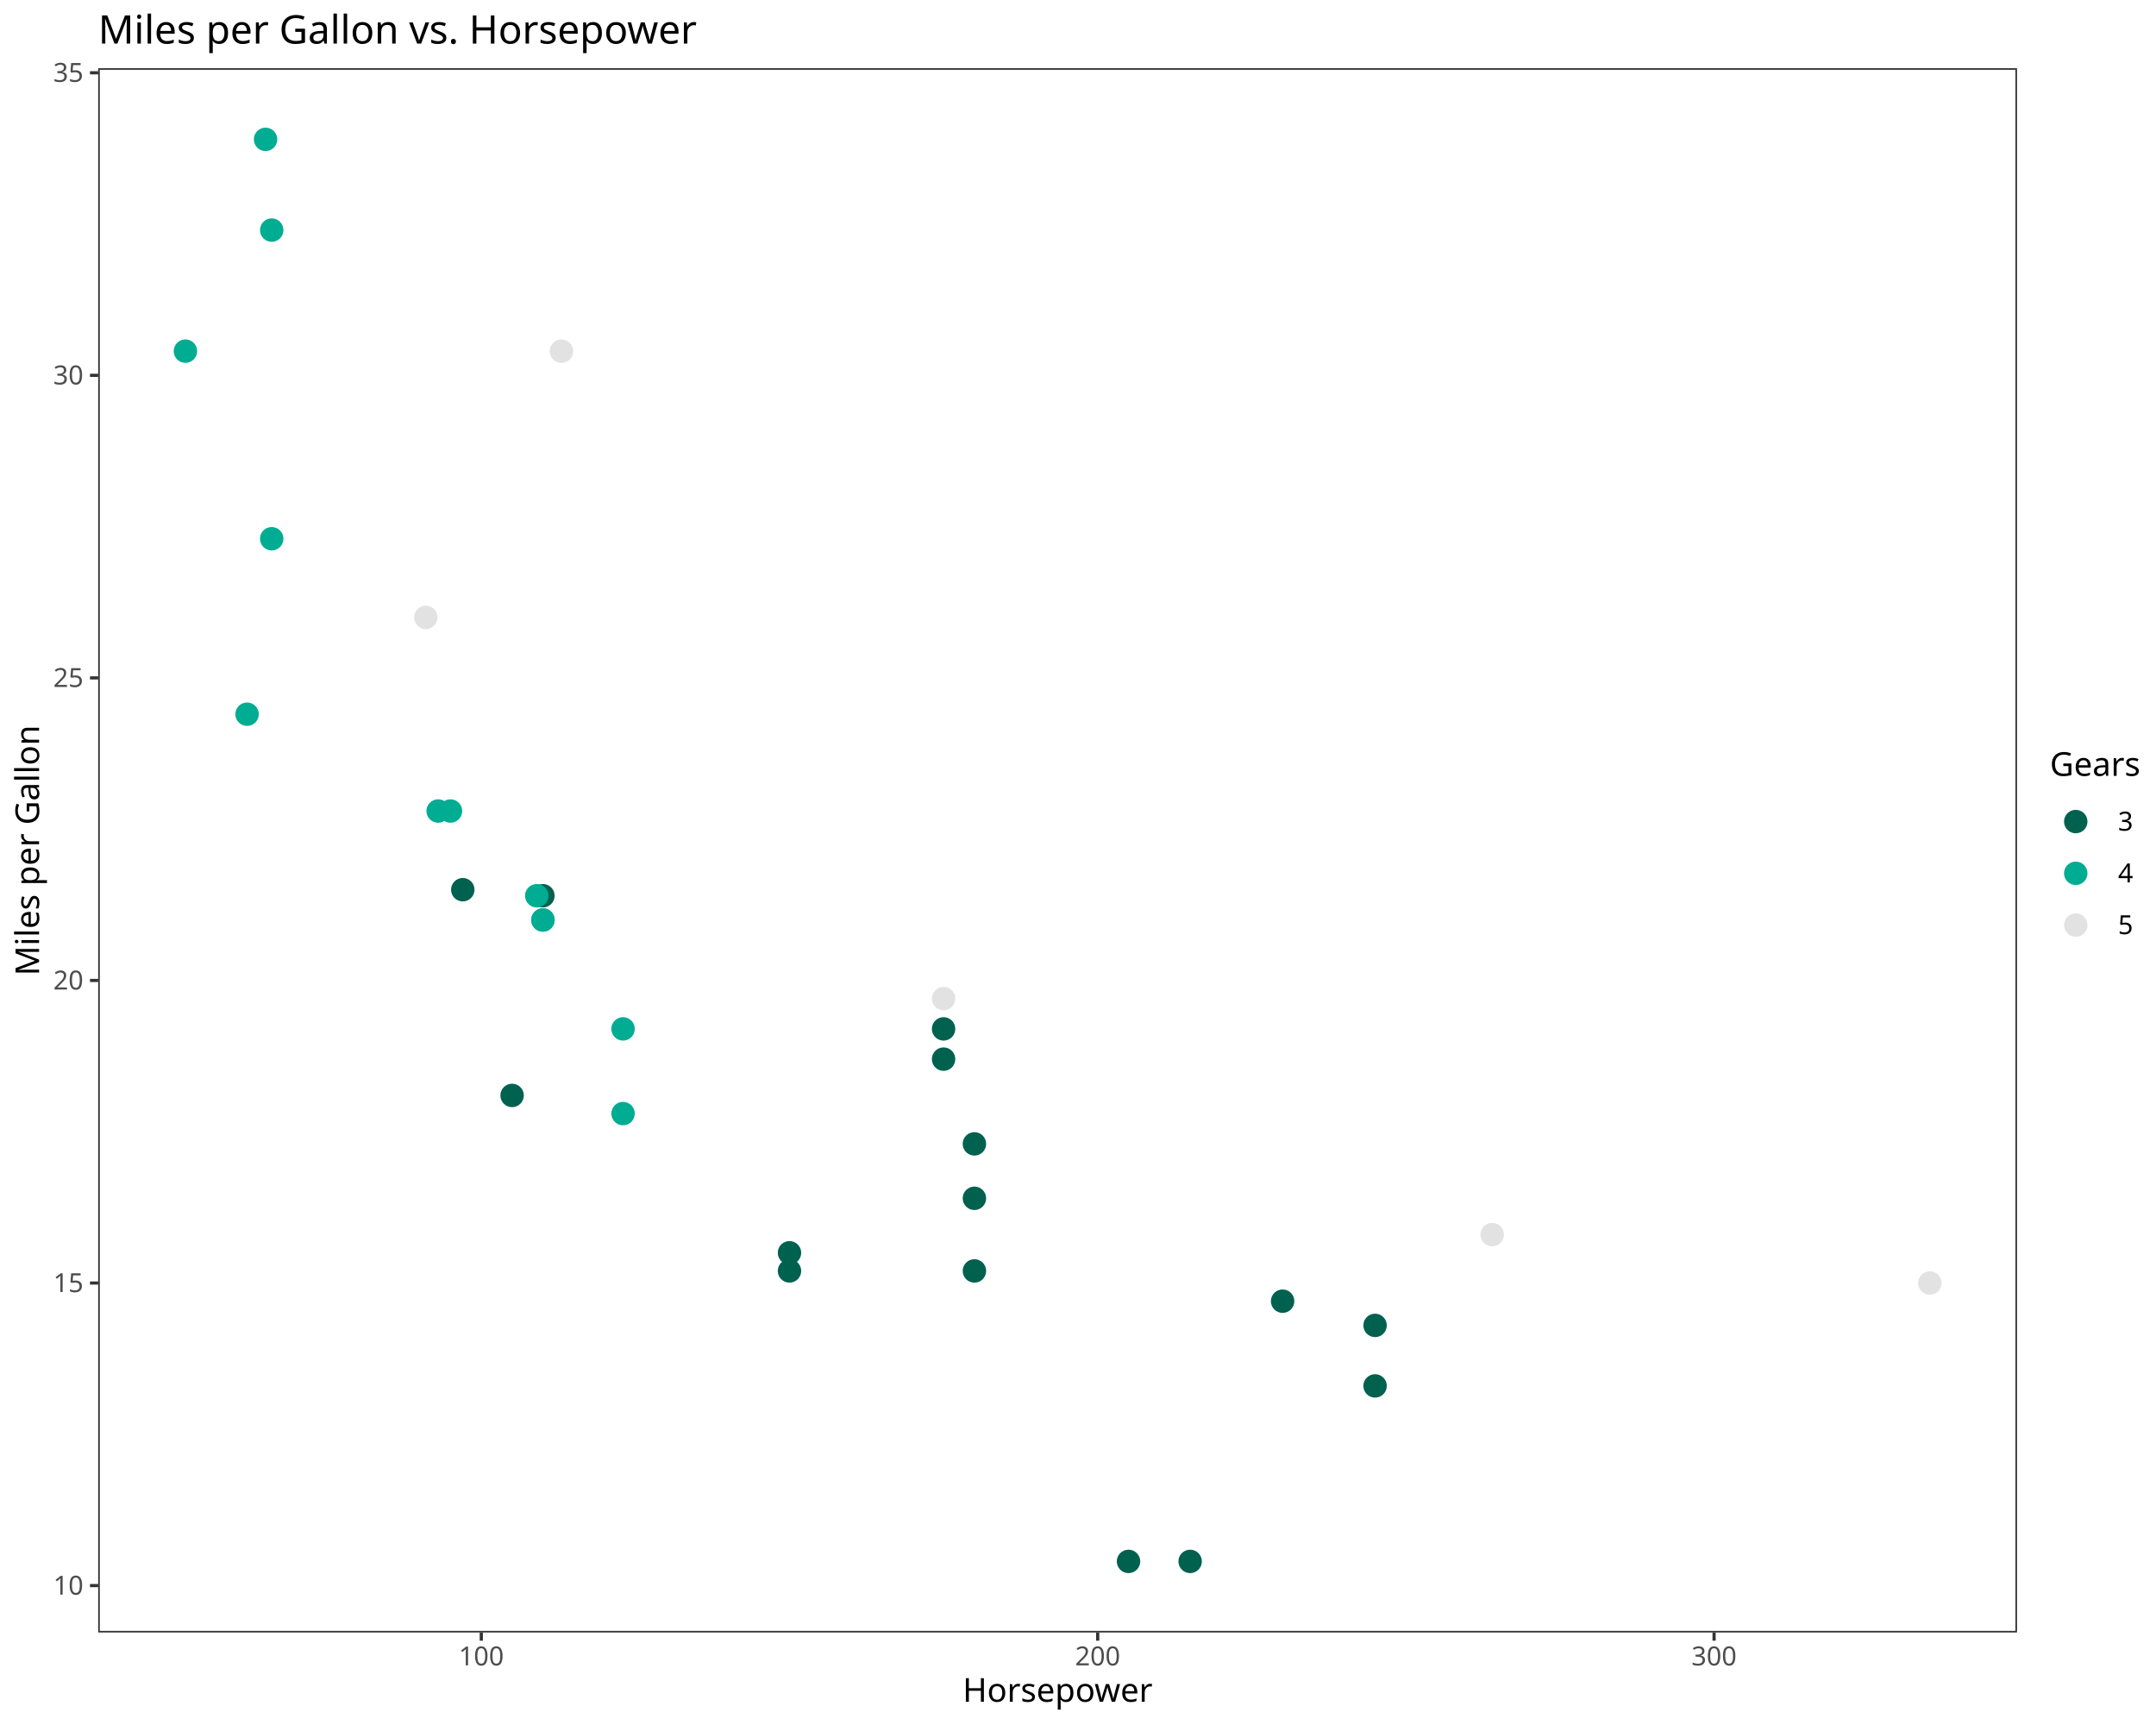
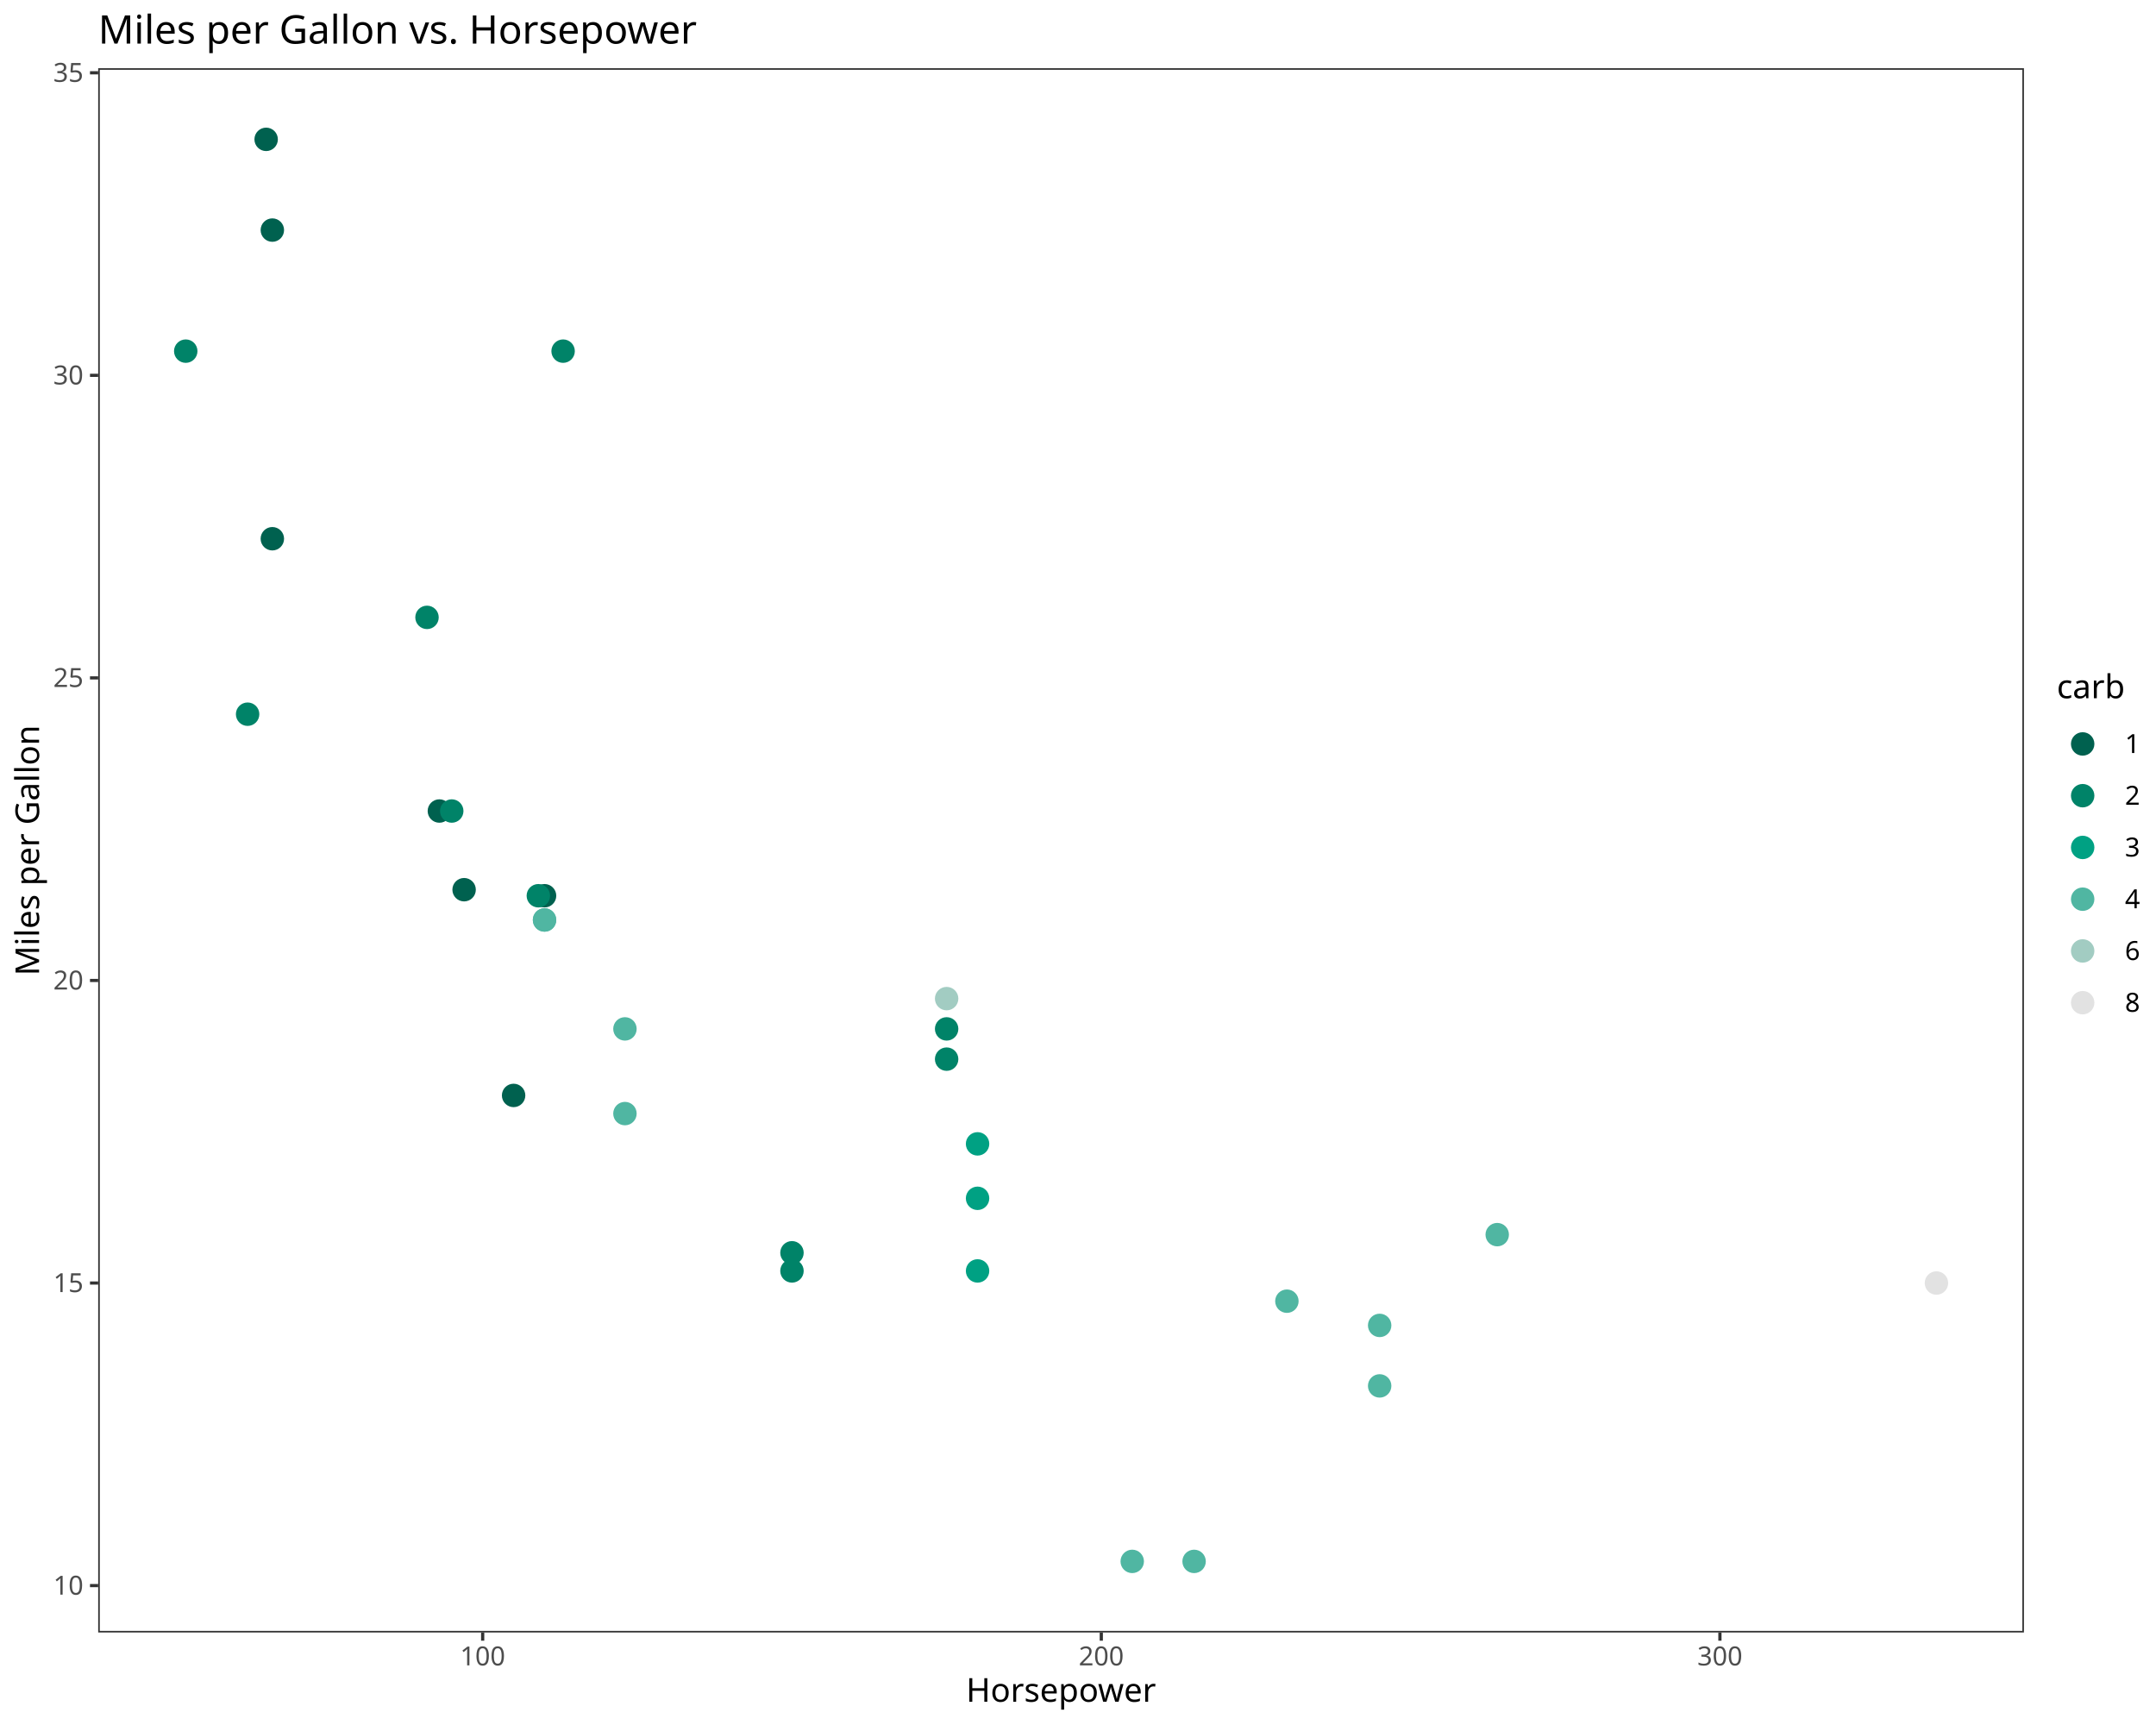
<svg xmlns="http://www.w3.org/2000/svg" class="svglite" data-engine-version="2.0" width="720.00pt" height="576.00pt" viewBox="0 0 720.00 576.00">
  <defs>
    <style type="text/css">
    .svglite line, .svglite polyline, .svglite polygon, .svglite path, .svglite rect, .svglite circle {
      fill: none;
      stroke: #000000;
      stroke-linecap: round;
      stroke-linejoin: round;
      stroke-miterlimit: 10.00;
    }
  </style>
  </defs>
  <rect width="100%" height="100%" style="stroke: none; fill: #FFFFFF;" />
  <defs>
    <clipPath id="cpMC4wMHw3MjAuMDB8MC4wMHw1NzYuMDA=">
      <rect x="0.00" y="0.00" width="720.00" height="576.00" />
    </clipPath>
  </defs>
  <g clip-path="url(#cpMC4wMHw3MjAuMDB8MC4wMHw1NzYuMDA=)">
    <rect x="0.00" y="0.00" width="720.00" height="576.00" style="stroke-width: 1.07; stroke: #FFFFFF; fill: #FFFFFF;" />
  </g>
  <defs>
-     <clipPath id="cpMzIuNzl8NjczLjYwfDIyLjc4fDU0NS4xMQ==">
-       <rect x="32.79" y="22.78" width="640.80" height="522.33" />
+     <clipPath id="cpMzIuNzl8Njc1LjkxfDIyLjc4fDU0NS4xMQ==">
+       <rect x="32.79" y="22.78" width="643.11" height="522.33" />
    </clipPath>
  </defs>
-   <g clip-path="url(#cpMzIuNzl8NjczLjYwfDIyLjc4fDU0NS4xMQ==)">
-     <rect x="32.79" y="22.78" width="640.80" height="522.33" style="stroke-width: 1.07; stroke: none; fill: #FFFFFF;" />
-     <circle cx="181.31" cy="307.19" r="3.56" style="stroke-width: 0.71; stroke: #00AC92; fill: #00AC92;" />
-     <circle cx="181.31" cy="307.19" r="3.56" style="stroke-width: 0.71; stroke: #00AC92; fill: #00AC92;" />
-     <circle cx="146.32" cy="270.81" r="3.56" style="stroke-width: 0.71; stroke: #00AC92; fill: #00AC92;" />
-     <circle cx="181.31" cy="299.10" r="3.56" style="stroke-width: 0.71; stroke: #00614F; fill: #00614F;" />
-     <circle cx="315.11" cy="353.66" r="3.56" style="stroke-width: 0.71; stroke: #00614F; fill: #00614F;" />
-     <circle cx="171.02" cy="365.78" r="3.56" style="stroke-width: 0.71; stroke: #00614F; fill: #00614F;" />
-     <circle cx="459.21" cy="442.57" r="3.56" style="stroke-width: 0.71; stroke: #00614F; fill: #00614F;" />
-     <circle cx="82.51" cy="238.48" r="3.56" style="stroke-width: 0.71; stroke: #00AC92; fill: #00AC92;" />
-     <circle cx="150.44" cy="270.81" r="3.56" style="stroke-width: 0.71; stroke: #00AC92; fill: #00AC92;" />
-     <circle cx="208.07" cy="343.56" r="3.56" style="stroke-width: 0.71; stroke: #00AC92; fill: #00AC92;" />
-     <circle cx="208.07" cy="371.84" r="3.56" style="stroke-width: 0.71; stroke: #00AC92; fill: #00AC92;" />
-     <circle cx="325.41" cy="400.13" r="3.56" style="stroke-width: 0.71; stroke: #00614F; fill: #00614F;" />
-     <circle cx="325.41" cy="381.95" r="3.56" style="stroke-width: 0.71; stroke: #00614F; fill: #00614F;" />
-     <circle cx="325.41" cy="424.38" r="3.56" style="stroke-width: 0.71; stroke: #00614F; fill: #00614F;" />
-     <circle cx="376.87" cy="521.37" r="3.56" style="stroke-width: 0.71; stroke: #00614F; fill: #00614F;" />
-     <circle cx="397.45" cy="521.37" r="3.56" style="stroke-width: 0.71; stroke: #00614F; fill: #00614F;" />
-     <circle cx="428.33" cy="434.48" r="3.56" style="stroke-width: 0.71; stroke: #00614F; fill: #00614F;" />
-     <circle cx="90.74" cy="76.83" r="3.56" style="stroke-width: 0.71; stroke: #00AC92; fill: #00AC92;" />
-     <circle cx="61.92" cy="117.25" r="3.56" style="stroke-width: 0.71; stroke: #00AC92; fill: #00AC92;" />
-     <circle cx="88.68" cy="46.53" r="3.56" style="stroke-width: 0.71; stroke: #00AC92; fill: #00AC92;" />
-     <circle cx="154.55" cy="297.08" r="3.56" style="stroke-width: 0.71; stroke: #00614F; fill: #00614F;" />
-     <circle cx="263.65" cy="418.32" r="3.56" style="stroke-width: 0.71; stroke: #00614F; fill: #00614F;" />
-     <circle cx="263.65" cy="424.38" r="3.56" style="stroke-width: 0.71; stroke: #00614F; fill: #00614F;" />
-     <circle cx="459.21" cy="462.77" r="3.56" style="stroke-width: 0.71; stroke: #00614F; fill: #00614F;" />
-     <circle cx="315.11" cy="343.56" r="3.56" style="stroke-width: 0.71; stroke: #00614F; fill: #00614F;" />
-     <circle cx="90.74" cy="179.89" r="3.56" style="stroke-width: 0.71; stroke: #00AC92; fill: #00AC92;" />
-     <circle cx="142.20" cy="206.15" r="3.56" style="stroke-width: 0.71; stroke: #E2E2E2; fill: #E2E2E2;" />
-     <circle cx="187.49" cy="117.25" r="3.56" style="stroke-width: 0.71; stroke: #E2E2E2; fill: #E2E2E2;" />
-     <circle cx="498.32" cy="412.26" r="3.56" style="stroke-width: 0.71; stroke: #E2E2E2; fill: #E2E2E2;" />
-     <circle cx="315.11" cy="333.45" r="3.56" style="stroke-width: 0.71; stroke: #E2E2E2; fill: #E2E2E2;" />
-     <circle cx="644.47" cy="428.42" r="3.56" style="stroke-width: 0.71; stroke: #E2E2E2; fill: #E2E2E2;" />
-     <circle cx="179.25" cy="299.10" r="3.56" style="stroke-width: 0.71; stroke: #00AC92; fill: #00AC92;" />
-     <rect x="32.79" y="22.78" width="640.80" height="522.33" style="stroke-width: 1.07; stroke: #333333;" />
+   <g clip-path="url(#cpMzIuNzl8Njc1LjkxfDIyLjc4fDU0NS4xMQ==)">
+     <rect x="32.79" y="22.78" width="643.11" height="522.33" style="stroke-width: 1.07; stroke: none; fill: #FFFFFF;" />
+     <circle cx="181.85" cy="307.19" r="3.56" style="stroke-width: 0.71; stroke: #50B6A2; fill: #50B6A2;" />
+     <circle cx="181.85" cy="307.19" r="3.56" style="stroke-width: 0.71; stroke: #50B6A2; fill: #50B6A2;" />
+     <circle cx="146.73" cy="270.81" r="3.56" style="stroke-width: 0.71; stroke: #00614F; fill: #00614F;" />
+     <circle cx="181.85" cy="299.10" r="3.56" style="stroke-width: 0.71; stroke: #00614F; fill: #00614F;" />
+     <circle cx="316.13" cy="353.66" r="3.56" style="stroke-width: 0.71; stroke: #008368; fill: #008368;" />
+     <circle cx="171.52" cy="365.78" r="3.56" style="stroke-width: 0.71; stroke: #00614F; fill: #00614F;" />
+     <circle cx="460.74" cy="442.57" r="3.56" style="stroke-width: 0.71; stroke: #50B6A2; fill: #50B6A2;" />
+     <circle cx="82.69" cy="238.48" r="3.56" style="stroke-width: 0.71; stroke: #008368; fill: #008368;" />
+     <circle cx="150.86" cy="270.81" r="3.56" style="stroke-width: 0.71; stroke: #008368; fill: #008368;" />
+     <circle cx="208.70" cy="343.56" r="3.56" style="stroke-width: 0.71; stroke: #50B6A2; fill: #50B6A2;" />
+     <circle cx="208.70" cy="371.84" r="3.56" style="stroke-width: 0.71; stroke: #50B6A2; fill: #50B6A2;" />
+     <circle cx="326.46" cy="400.13" r="3.56" style="stroke-width: 0.71; stroke: #00A183; fill: #00A183;" />
+     <circle cx="326.46" cy="381.95" r="3.56" style="stroke-width: 0.71; stroke: #00A183; fill: #00A183;" />
+     <circle cx="326.46" cy="424.38" r="3.56" style="stroke-width: 0.71; stroke: #00A183; fill: #00A183;" />
+     <circle cx="378.11" cy="521.37" r="3.56" style="stroke-width: 0.71; stroke: #50B6A2; fill: #50B6A2;" />
+     <circle cx="398.77" cy="521.37" r="3.56" style="stroke-width: 0.71; stroke: #50B6A2; fill: #50B6A2;" />
+     <circle cx="429.76" cy="434.48" r="3.56" style="stroke-width: 0.71; stroke: #50B6A2; fill: #50B6A2;" />
+     <circle cx="90.95" cy="76.83" r="3.56" style="stroke-width: 0.71; stroke: #00614F; fill: #00614F;" />
+     <circle cx="62.03" cy="117.25" r="3.56" style="stroke-width: 0.71; stroke: #008368; fill: #008368;" />
+     <circle cx="88.88" cy="46.53" r="3.56" style="stroke-width: 0.71; stroke: #00614F; fill: #00614F;" />
+     <circle cx="154.99" cy="297.08" r="3.56" style="stroke-width: 0.71; stroke: #00614F; fill: #00614F;" />
+     <circle cx="264.48" cy="418.32" r="3.56" style="stroke-width: 0.71; stroke: #008368; fill: #008368;" />
+     <circle cx="264.48" cy="424.38" r="3.56" style="stroke-width: 0.71; stroke: #008368; fill: #008368;" />
+     <circle cx="460.74" cy="462.77" r="3.56" style="stroke-width: 0.71; stroke: #50B6A2; fill: #50B6A2;" />
+     <circle cx="316.13" cy="343.56" r="3.56" style="stroke-width: 0.71; stroke: #008368; fill: #008368;" />
+     <circle cx="90.95" cy="179.89" r="3.56" style="stroke-width: 0.71; stroke: #00614F; fill: #00614F;" />
+     <circle cx="142.60" cy="206.15" r="3.56" style="stroke-width: 0.71; stroke: #008368; fill: #008368;" />
+     <circle cx="188.05" cy="117.25" r="3.56" style="stroke-width: 0.71; stroke: #008368; fill: #008368;" />
+     <circle cx="500.00" cy="412.26" r="3.56" style="stroke-width: 0.71; stroke: #50B6A2; fill: #50B6A2;" />
+     <circle cx="316.13" cy="333.45" r="3.56" style="stroke-width: 0.71; stroke: #A2CCC2; fill: #A2CCC2;" />
+     <circle cx="646.68" cy="428.42" r="3.56" style="stroke-width: 0.71; stroke: #E2E2E2; fill: #E2E2E2;" />
+     <circle cx="179.78" cy="299.10" r="3.56" style="stroke-width: 0.71; stroke: #008368; fill: #008368;" />
+     <rect x="32.79" y="22.78" width="643.11" height="522.33" style="stroke-width: 1.07; stroke: #333333;" />
  </g>
  <g clip-path="url(#cpMC4wMHw3MjAuMDB8MC4wMHw1NzYuMDA=)">
    <text x="27.86" y="532.48" text-anchor="end" style="font-size: 8.80px; fill: #4D4D4D; font-family: sans;" textLength="9.79px" lengthAdjust="spacingAndGlyphs">10</text>
    <text x="27.86" y="431.45" text-anchor="end" style="font-size: 8.80px; fill: #4D4D4D; font-family: sans;" textLength="9.79px" lengthAdjust="spacingAndGlyphs">15</text>
    <text x="27.86" y="330.42" text-anchor="end" style="font-size: 8.80px; fill: #4D4D4D; font-family: sans;" textLength="9.79px" lengthAdjust="spacingAndGlyphs">20</text>
    <text x="27.86" y="229.39" text-anchor="end" style="font-size: 8.80px; fill: #4D4D4D; font-family: sans;" textLength="9.79px" lengthAdjust="spacingAndGlyphs">25</text>
    <text x="27.86" y="128.36" text-anchor="end" style="font-size: 8.80px; fill: #4D4D4D; font-family: sans;" textLength="9.79px" lengthAdjust="spacingAndGlyphs">30</text>
    <text x="27.86" y="27.33" text-anchor="end" style="font-size: 8.80px; fill: #4D4D4D; font-family: sans;" textLength="9.79px" lengthAdjust="spacingAndGlyphs">35</text>
    <polyline points="30.05,529.45 32.79,529.45 " style="stroke-width: 1.07; stroke: #333333; stroke-linecap: butt;" />
    <polyline points="30.05,428.42 32.79,428.42 " style="stroke-width: 1.07; stroke: #333333; stroke-linecap: butt;" />
    <polyline points="30.05,327.39 32.79,327.39 " style="stroke-width: 1.07; stroke: #333333; stroke-linecap: butt;" />
    <polyline points="30.05,226.36 32.79,226.36 " style="stroke-width: 1.07; stroke: #333333; stroke-linecap: butt;" />
    <polyline points="30.05,125.33 32.79,125.33 " style="stroke-width: 1.07; stroke: #333333; stroke-linecap: butt;" />
    <polyline points="30.05,24.30 32.79,24.30 " style="stroke-width: 1.07; stroke: #333333; stroke-linecap: butt;" />
-     <polyline points="160.73,547.85 160.73,545.11 " style="stroke-width: 1.07; stroke: #333333; stroke-linecap: butt;" />
-     <polyline points="366.58,547.85 366.58,545.11 " style="stroke-width: 1.07; stroke: #333333; stroke-linecap: butt;" />
-     <polyline points="572.42,547.85 572.42,545.11 " style="stroke-width: 1.07; stroke: #333333; stroke-linecap: butt;" />
-     <text x="160.73" y="556.10" text-anchor="middle" style="font-size: 8.80px; fill: #4D4D4D; font-family: sans;" textLength="14.68px" lengthAdjust="spacingAndGlyphs">100</text>
-     <text x="366.58" y="556.10" text-anchor="middle" style="font-size: 8.80px; fill: #4D4D4D; font-family: sans;" textLength="14.68px" lengthAdjust="spacingAndGlyphs">200</text>
-     <text x="572.42" y="556.10" text-anchor="middle" style="font-size: 8.80px; fill: #4D4D4D; font-family: sans;" textLength="14.68px" lengthAdjust="spacingAndGlyphs">300</text>
-     <text x="353.20" y="568.24" text-anchor="middle" style="font-size: 11.00px; font-family: sans;" textLength="59.31px" lengthAdjust="spacingAndGlyphs">Horsepower</text>
+     <polyline points="161.19,547.85 161.19,545.11 " style="stroke-width: 1.07; stroke: #333333; stroke-linecap: butt;" />
+     <polyline points="367.78,547.85 367.78,545.11 " style="stroke-width: 1.07; stroke: #333333; stroke-linecap: butt;" />
+     <polyline points="574.37,547.85 574.37,545.11 " style="stroke-width: 1.07; stroke: #333333; stroke-linecap: butt;" />
+     <text x="161.19" y="556.10" text-anchor="middle" style="font-size: 8.80px; fill: #4D4D4D; font-family: sans;" textLength="14.68px" lengthAdjust="spacingAndGlyphs">100</text>
+     <text x="367.78" y="556.10" text-anchor="middle" style="font-size: 8.80px; fill: #4D4D4D; font-family: sans;" textLength="14.68px" lengthAdjust="spacingAndGlyphs">200</text>
+     <text x="574.37" y="556.10" text-anchor="middle" style="font-size: 8.80px; fill: #4D4D4D; font-family: sans;" textLength="14.68px" lengthAdjust="spacingAndGlyphs">300</text>
+     <text x="354.35" y="568.24" text-anchor="middle" style="font-size: 11.00px; font-family: sans;" textLength="59.31px" lengthAdjust="spacingAndGlyphs">Horsepower</text>
    <text transform="translate(13.05,283.95) rotate(-90)" text-anchor="middle" style="font-size: 11.00px; font-family: sans;" textLength="79.48px" lengthAdjust="spacingAndGlyphs">Miles per Gallon</text>
-     <rect x="684.56" y="250.36" width="29.96" height="67.17" style="stroke-width: 1.07; stroke: none; fill: #FFFFFF;" />
-     <text x="684.56" y="259.07" style="font-size: 11.00px; font-family: sans;" textLength="29.96px" lengthAdjust="spacingAndGlyphs">Gears</text>
-     <rect x="684.56" y="265.69" width="17.28" height="17.28" style="stroke-width: 1.07; stroke: none; fill: #FFFFFF;" />
-     <circle cx="693.20" cy="274.33" r="3.56" style="stroke-width: 0.71; stroke: #00614F; fill: #00614F;" />
-     <rect x="684.56" y="282.97" width="17.28" height="17.28" style="stroke-width: 1.07; stroke: none; fill: #FFFFFF;" />
-     <circle cx="693.20" cy="291.61" r="3.56" style="stroke-width: 0.71; stroke: #00AC92; fill: #00AC92;" />
-     <rect x="684.56" y="300.25" width="17.28" height="17.28" style="stroke-width: 1.07; stroke: none; fill: #FFFFFF;" />
-     <circle cx="693.20" cy="308.89" r="3.56" style="stroke-width: 0.71; stroke: #E2E2E2; fill: #E2E2E2;" />
-     <text x="707.32" y="277.36" style="font-size: 8.80px; font-family: sans;" textLength="4.89px" lengthAdjust="spacingAndGlyphs">3</text>
-     <text x="707.32" y="294.64" style="font-size: 8.80px; font-family: sans;" textLength="4.89px" lengthAdjust="spacingAndGlyphs">4</text>
-     <text x="707.32" y="311.92" style="font-size: 8.80px; font-family: sans;" textLength="4.89px" lengthAdjust="spacingAndGlyphs">5</text>
+     <rect x="686.87" y="224.44" width="27.65" height="119.01" style="stroke-width: 1.07; stroke: none; fill: #FFFFFF;" />
+     <text x="686.87" y="233.15" style="font-size: 11.00px; font-family: sans;" textLength="21.40px" lengthAdjust="spacingAndGlyphs">carb</text>
+     <rect x="686.87" y="239.77" width="17.28" height="17.28" style="stroke-width: 1.07; stroke: none; fill: #FFFFFF;" />
+     <circle cx="695.51" cy="248.41" r="3.56" style="stroke-width: 0.71; stroke: #00614F; fill: #00614F;" />
+     <rect x="686.87" y="257.05" width="17.28" height="17.28" style="stroke-width: 1.07; stroke: none; fill: #FFFFFF;" />
+     <circle cx="695.51" cy="265.69" r="3.56" style="stroke-width: 0.71; stroke: #008368; fill: #008368;" />
+     <rect x="686.87" y="274.33" width="17.28" height="17.28" style="stroke-width: 1.07; stroke: none; fill: #FFFFFF;" />
+     <circle cx="695.51" cy="282.97" r="3.56" style="stroke-width: 0.71; stroke: #00A183; fill: #00A183;" />
+     <rect x="686.87" y="291.61" width="17.28" height="17.28" style="stroke-width: 1.07; stroke: none; fill: #FFFFFF;" />
+     <circle cx="695.51" cy="300.25" r="3.56" style="stroke-width: 0.71; stroke: #50B6A2; fill: #50B6A2;" />
+     <rect x="686.87" y="308.89" width="17.28" height="17.28" style="stroke-width: 1.07; stroke: none; fill: #FFFFFF;" />
+     <circle cx="695.51" cy="317.53" r="3.56" style="stroke-width: 0.71; stroke: #A2CCC2; fill: #A2CCC2;" />
+     <rect x="686.87" y="326.17" width="17.28" height="17.28" style="stroke-width: 1.07; stroke: none; fill: #FFFFFF;" />
+     <circle cx="695.51" cy="334.81" r="3.56" style="stroke-width: 0.71; stroke: #E2E2E2; fill: #E2E2E2;" />
+     <text x="709.63" y="251.44" style="font-size: 8.80px; font-family: sans;" textLength="4.89px" lengthAdjust="spacingAndGlyphs">1</text>
+     <text x="709.63" y="268.72" style="font-size: 8.80px; font-family: sans;" textLength="4.89px" lengthAdjust="spacingAndGlyphs">2</text>
+     <text x="709.63" y="286.00" style="font-size: 8.80px; font-family: sans;" textLength="4.89px" lengthAdjust="spacingAndGlyphs">3</text>
+     <text x="709.63" y="303.28" style="font-size: 8.80px; font-family: sans;" textLength="4.89px" lengthAdjust="spacingAndGlyphs">4</text>
+     <text x="709.63" y="320.56" style="font-size: 8.80px; font-family: sans;" textLength="4.89px" lengthAdjust="spacingAndGlyphs">6</text>
+     <text x="709.63" y="337.84" style="font-size: 8.80px; font-family: sans;" textLength="4.89px" lengthAdjust="spacingAndGlyphs">8</text>
    <text x="32.79" y="14.56" style="font-size: 13.20px; font-family: sans;" textLength="190.77px" lengthAdjust="spacingAndGlyphs">Miles per Gallon vs. Horsepower</text>
  </g>
</svg>
